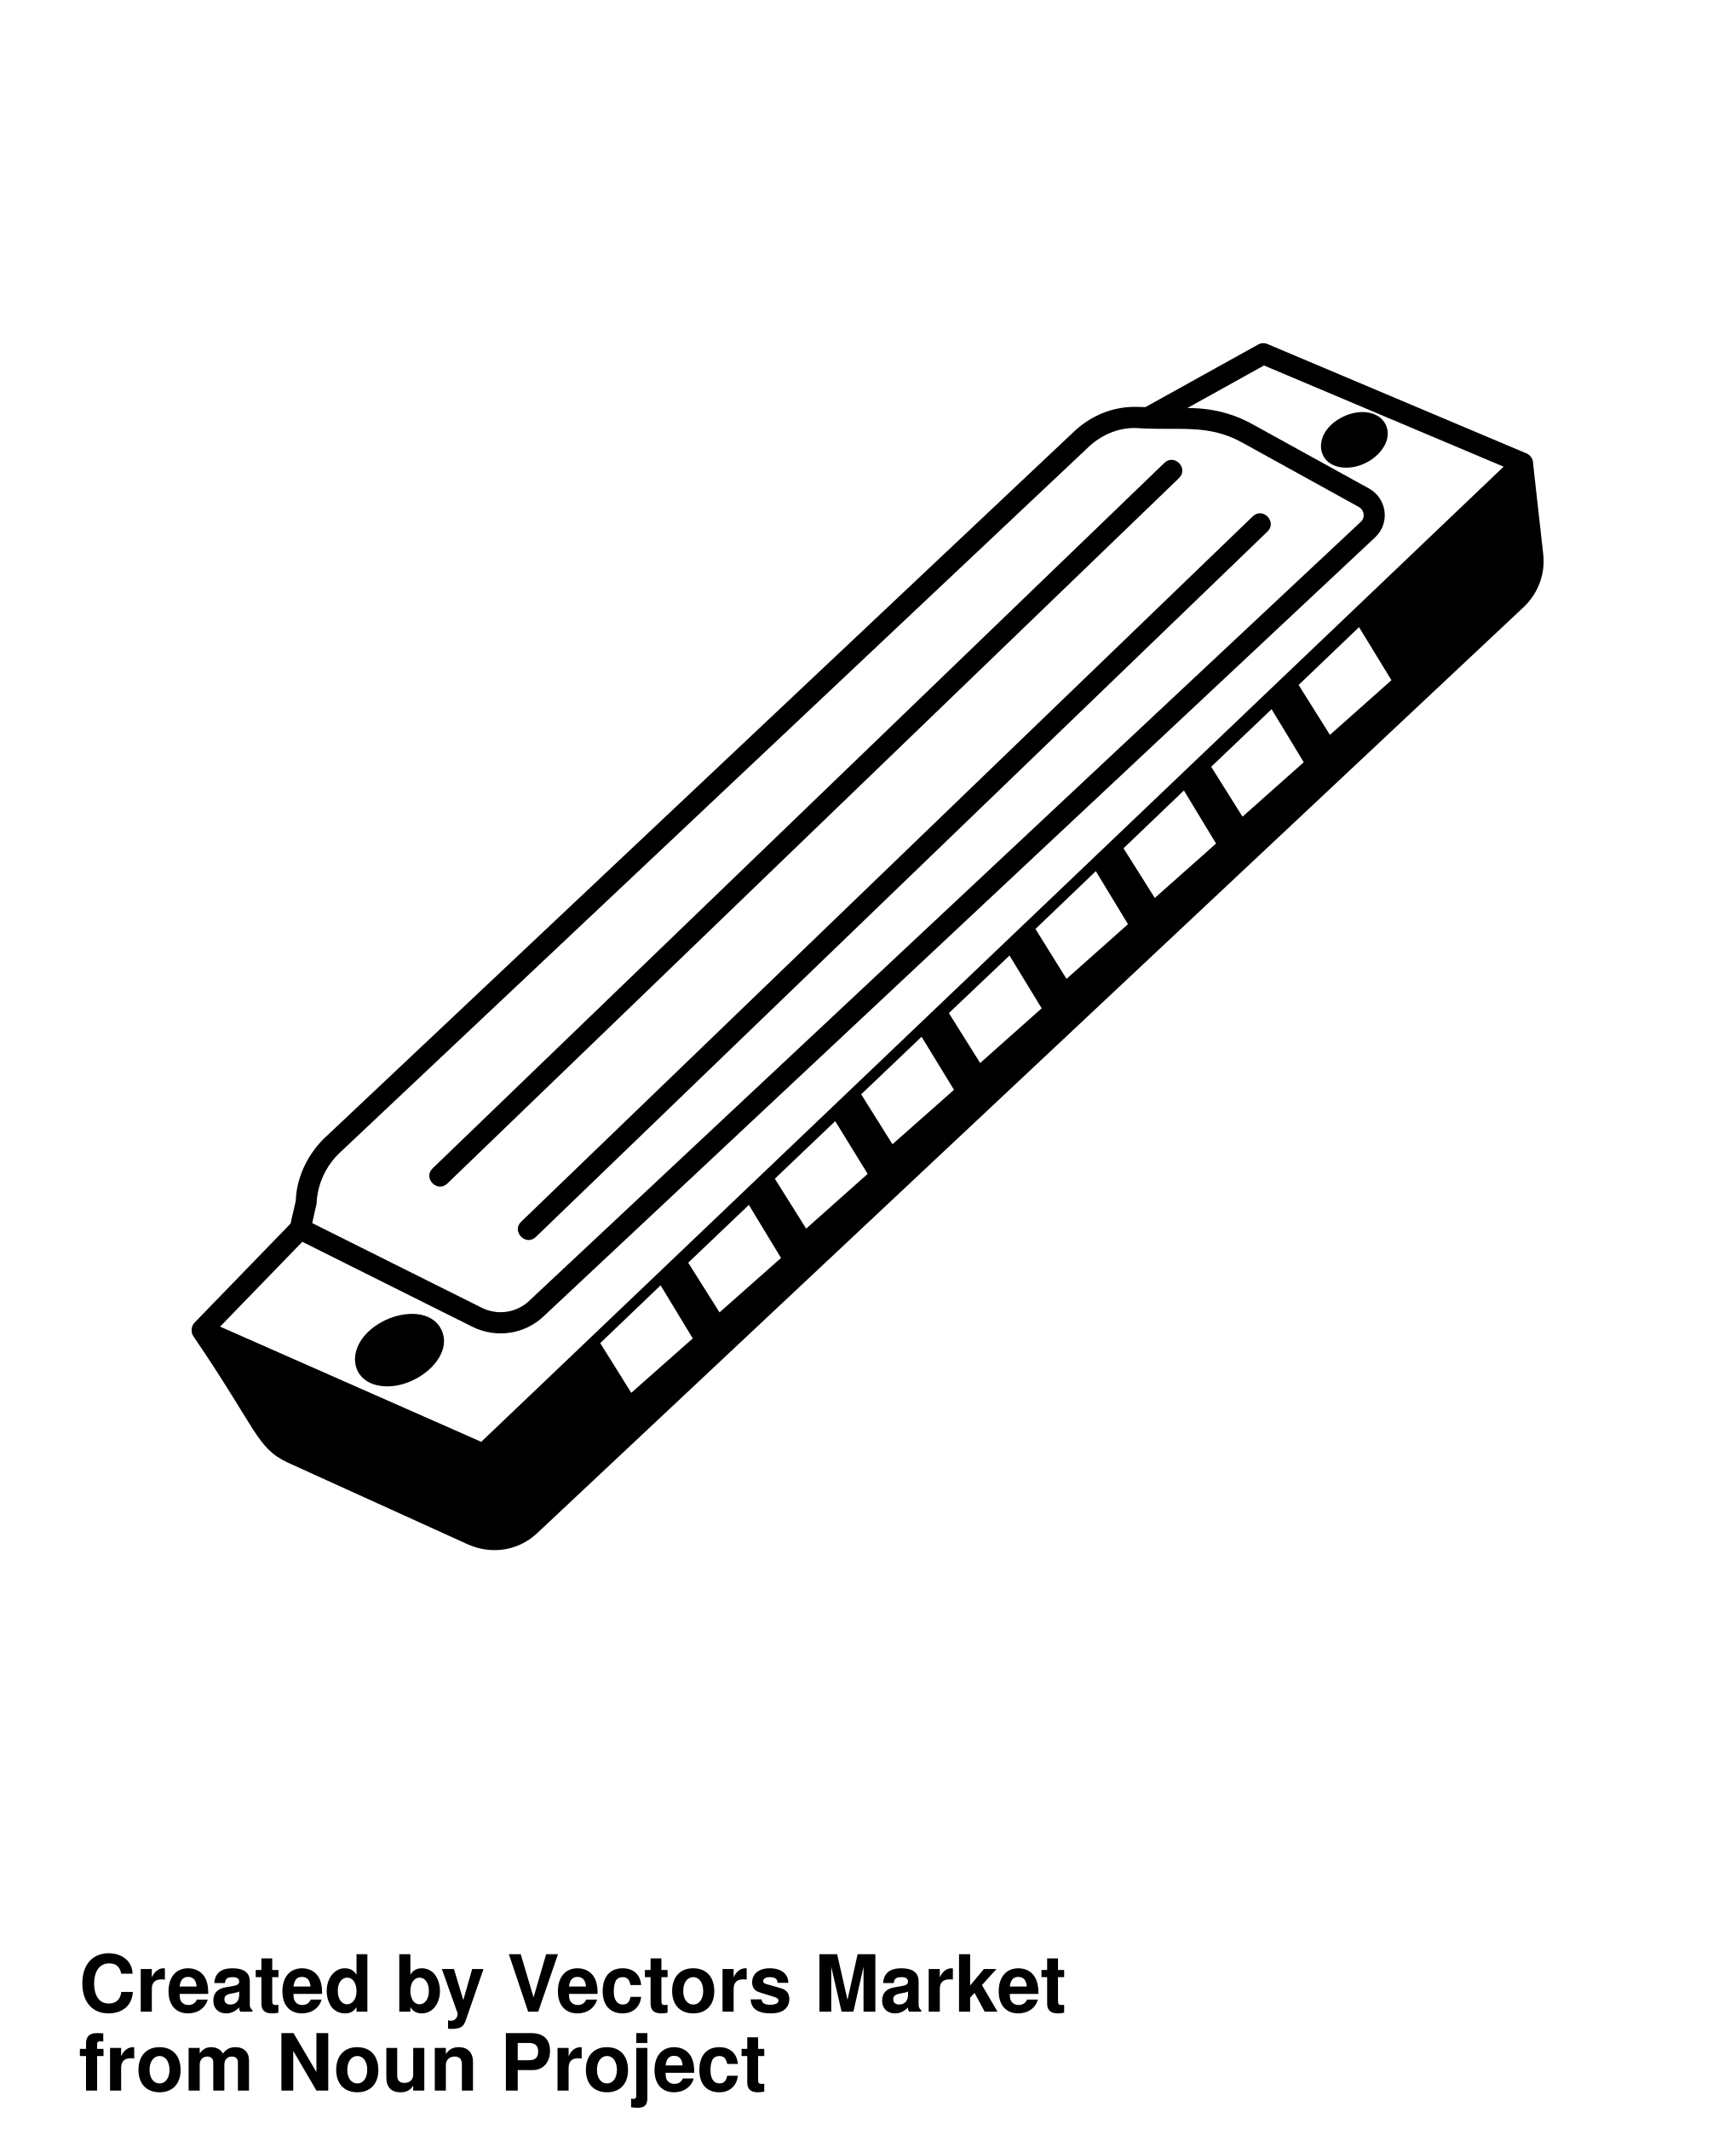
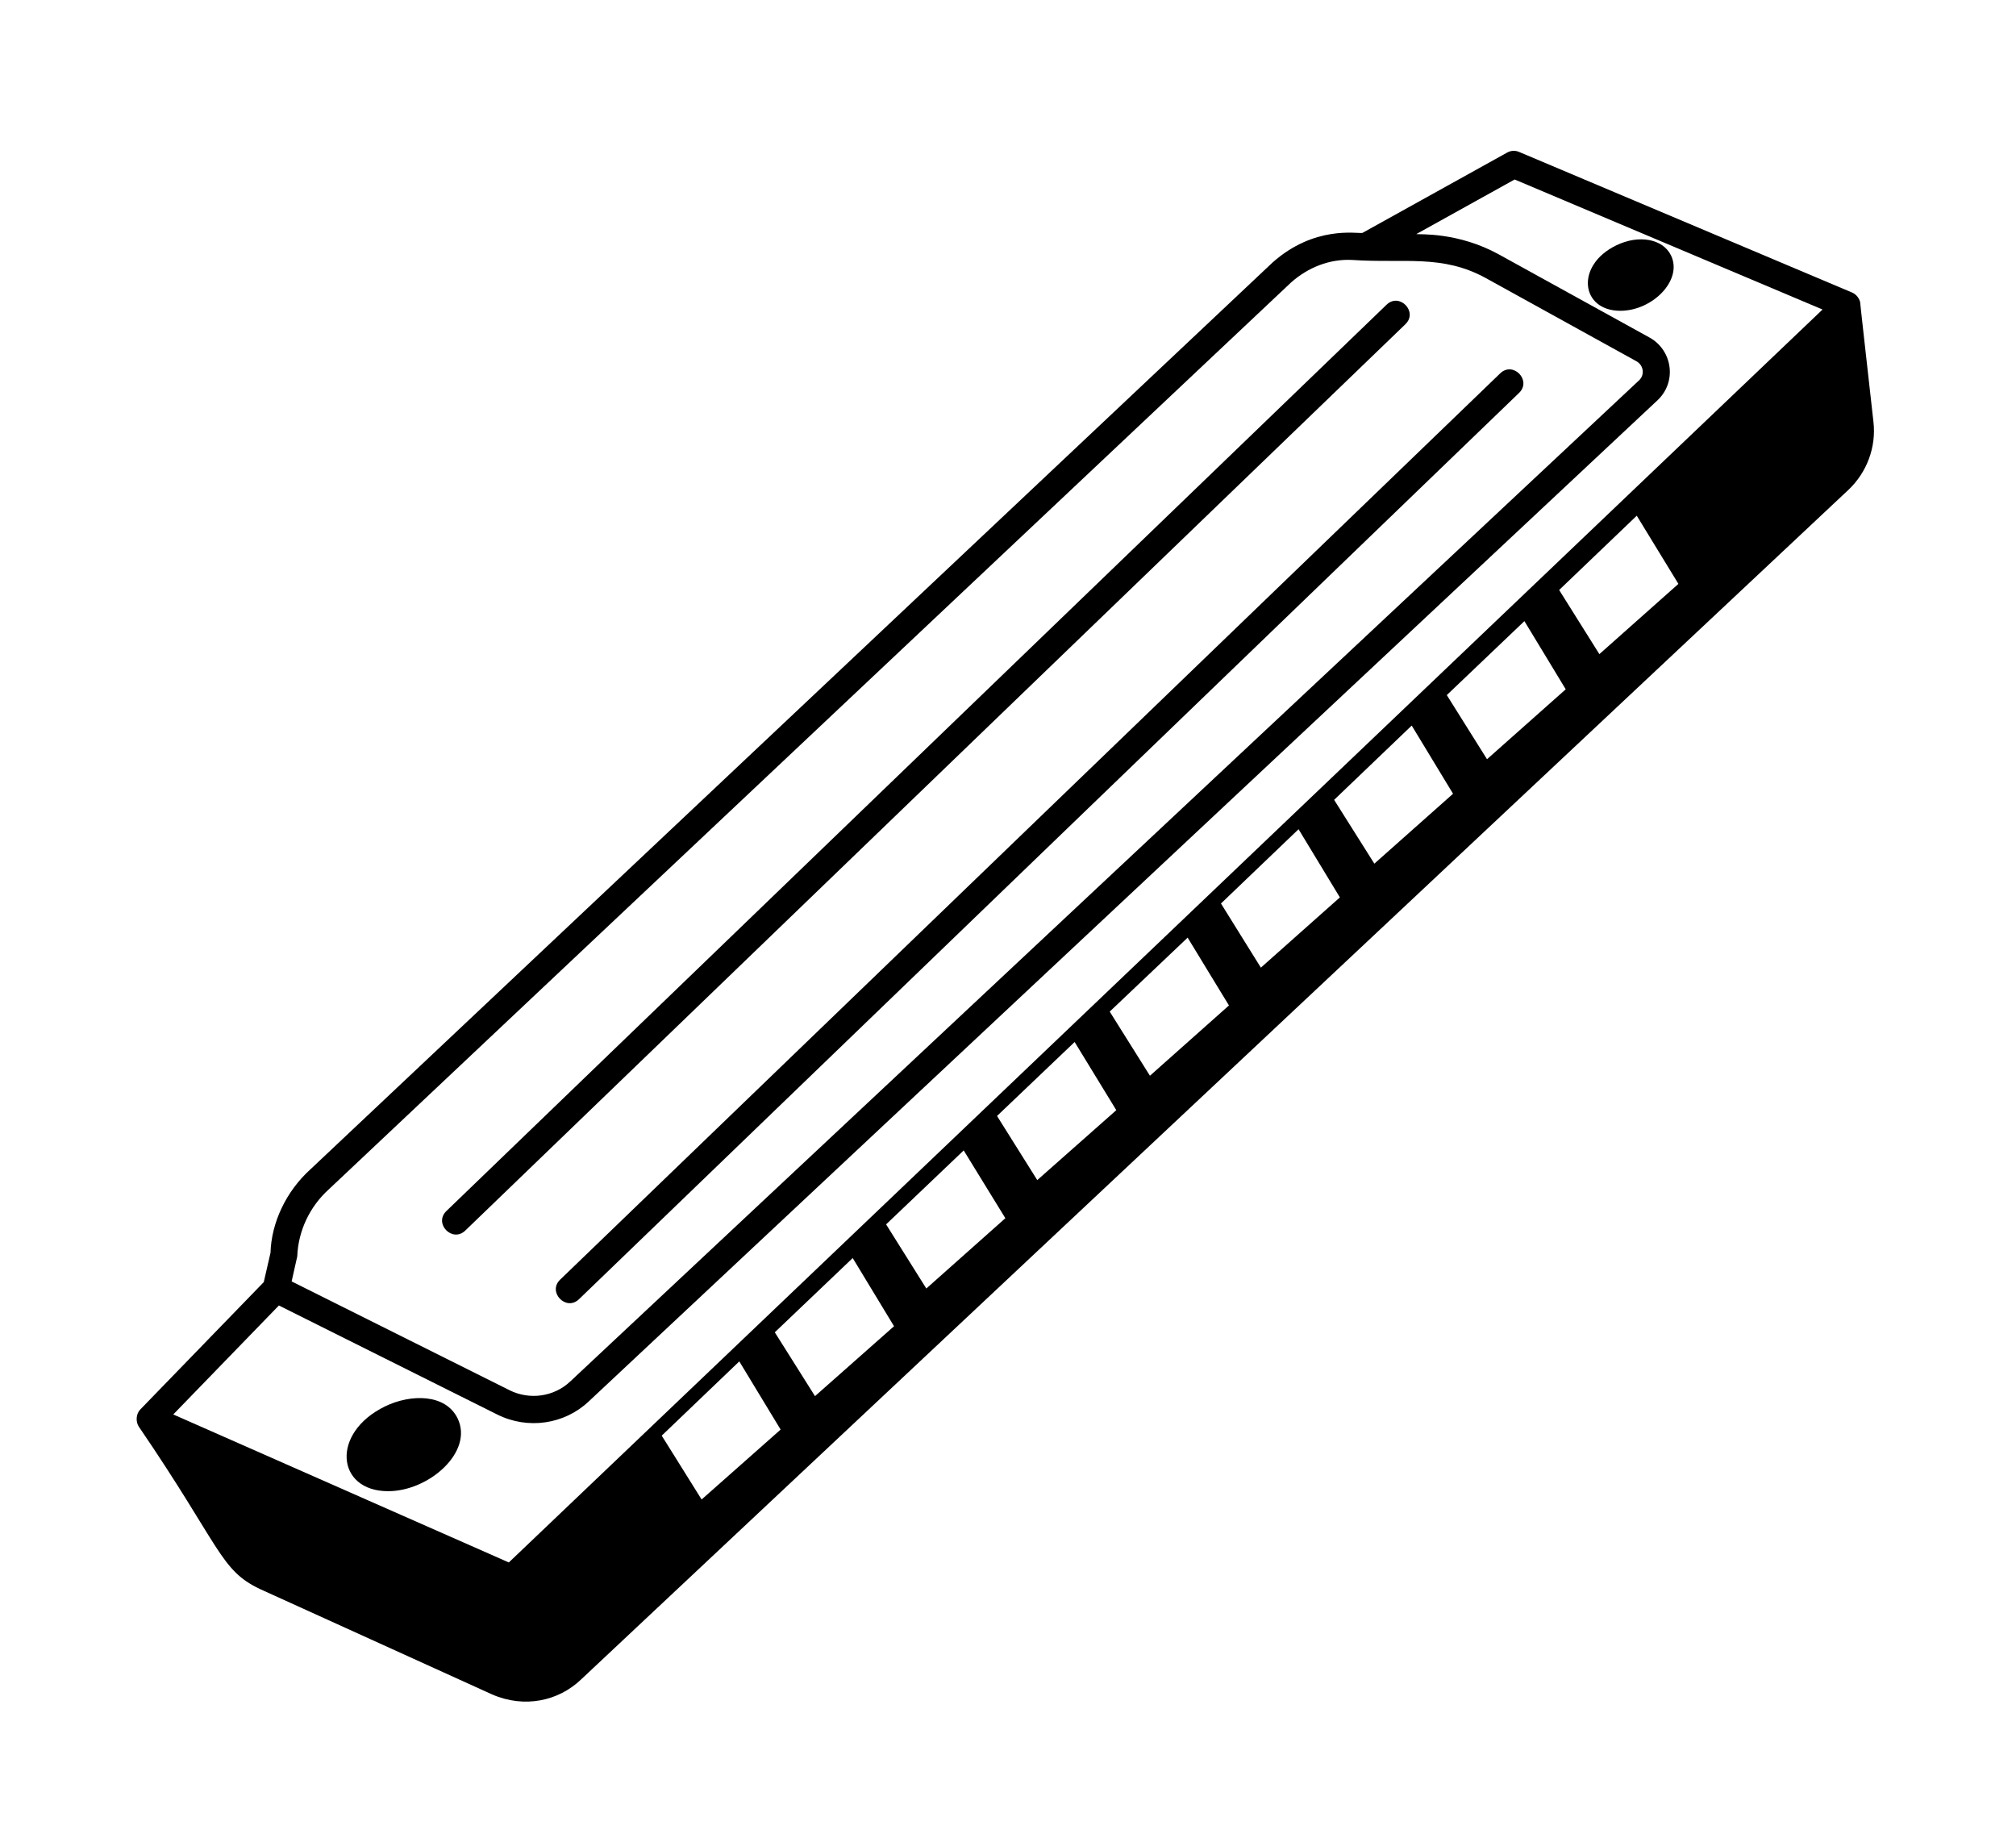
- <svg xmlns="http://www.w3.org/2000/svg" version="1.1" viewBox="-5.0 -10.0 110.0 135.0">
+ <svg xmlns="http://www.w3.org/2000/svg" viewBox="0.405 4.31 99.459 90.45" version="1.1" style="max-height: 500px" width="99.459" height="90.45">
  <path d="m92.18 19.238c-0.035-0.188-0.18-0.402-0.398-0.496l-16.434-6.938c-0.191-0.082-0.406-0.07-0.586 0.031l-7.144 3.965c-0.281 0.039-2.371-0.375-4.434 1.461l-47.461 44.727c-1.203 1.086-1.93 2.633-1.973 4.121l-0.332 1.445-6.094 6.285c-0.215 0.223-0.227 0.605-0.074 0.84 4.066 5.961 4 7.07 5.973 8.012l11.461 5.203c1.613 0.699 3.281 0.316 4.383-0.734l62.531-58.688c0.91-0.859 1.375-2.109 1.234-3.344-0.332-2.977-0.684-6.074-0.652-5.891zm-17.051-6.074 15.191 6.414c-58.066 55.379-65.074 62.055-64.812 61.805-1.703-0.75 6.133 2.703-16.555-7.301l5.211-5.375 10.773 5.379c1.508 0.754 3.316 0.484 4.512-0.645 7.098-6.648 45.258-42.387 52.734-49.391 0.965-0.914 0.73-2.473-0.406-3.094l-7.422-4.094c-2.012-1.109-3.898-0.977-4.078-1.004zm-60.059 53.121c0.047-1.254 0.613-2.457 1.562-3.312l47.461-44.723c0.844-0.754 1.922-1.176 3.023-1.117 2.566 0.176 4.43-0.293 6.598 0.898l7.422 4.098c0.355 0.195 0.426 0.672 0.129 0.945l-52.734 49.387c-0.797 0.75-2 0.922-2.996 0.422l-10.742-5.363zm19.949 11.992c-0.137-0.219-2.082-3.336-1.969-3.148l3.828-3.664c0.129 0.211 2.164 3.57 2.039 3.363zm5.594-5.098c-0.113-0.18-2.109-3.348-1.984-3.148l3.844-3.664c0.109 0.18 2.164 3.57 2.039 3.363zm5.492-5.309c-0.113-0.18-2.113-3.367-1.984-3.164l3.828-3.648c0.109 0.18 2.188 3.559 2.055 3.344zm5.473-5.348c-0.113-0.18-2.113-3.367-1.984-3.164l3.828-3.648c0.109 0.18 2.188 3.578 2.055 3.363zm5.559-5.148c-0.113-0.18-2.113-3.367-1.984-3.164l3.844-3.648c0.109 0.18 2.168 3.559 2.039 3.344zm5.473-5.332c-0.113-0.18-2.094-3.367-1.969-3.164l3.828-3.664c0.109 0.18 2.164 3.57 2.039 3.363zm5.598-5.129c-0.113-0.18-2.113-3.352-1.984-3.148l3.828-3.664c0.109 0.18 2.164 3.57 2.039 3.363zm5.559-5.152c-0.113-0.18-2.113-3.367-1.984-3.164l3.828-3.648c0.332 0.543 2.152 3.551 2.039 3.363zm5.543-5.184c-0.113-0.18-2.113-3.367-1.984-3.164l3.828-3.664c0.109 0.18 2.188 3.578 2.055 3.363z" />
  <path d="m19.402 73.684c-2.695 1.312-2.406 4.184 0.152 4.184 2.019 0 4.227-1.949 3.426-3.594-0.594-1.215-2.305-1.207-3.578-0.59z" />
  <path d="m80.344 19.641c1.586 0 3.09-1.512 2.5-2.731-0.398-0.82-1.59-1.039-2.703-0.496-2.027 0.984-1.758 3.227 0.203 3.227z" />
  <path d="m28.969 68.398 46.379-44.707c0.637-0.613-0.293-1.578-0.93-0.965l-46.379 44.707c-0.637 0.613 0.297 1.578 0.93 0.965z" />
  <path d="m68.812 19.34-46.383 44.707c-0.641 0.617 0.293 1.578 0.93 0.965l46.379-44.707c0.641-0.613-0.289-1.578-0.926-0.965z" />
-   <text x="0.0" y="117.5" font-size="5.0" font-weight="bold" font-family="Arbeit Regular, Helvetica, Arial-Unicode, Arial, Sans-serif" fill="#000000">Created by Vectors Market</text>
-   <text x="0.0" y="122.5" font-size="5.0" font-weight="bold" font-family="Arbeit Regular, Helvetica, Arial-Unicode, Arial, Sans-serif" fill="#000000">from Noun Project</text>
+   <text fill="#000000" font-family="Arbeit Regular, Helvetica, Arial-Unicode, Arial, Sans-serif" font-weight="bold" font-size="5.0" y="117.5" x="0.0">Created by Vectors Market</text>
+   <text fill="#000000" font-family="Arbeit Regular, Helvetica, Arial-Unicode, Arial, Sans-serif" font-weight="bold" font-size="5.0" y="122.5" x="0.0">from Noun Project</text>
</svg>
